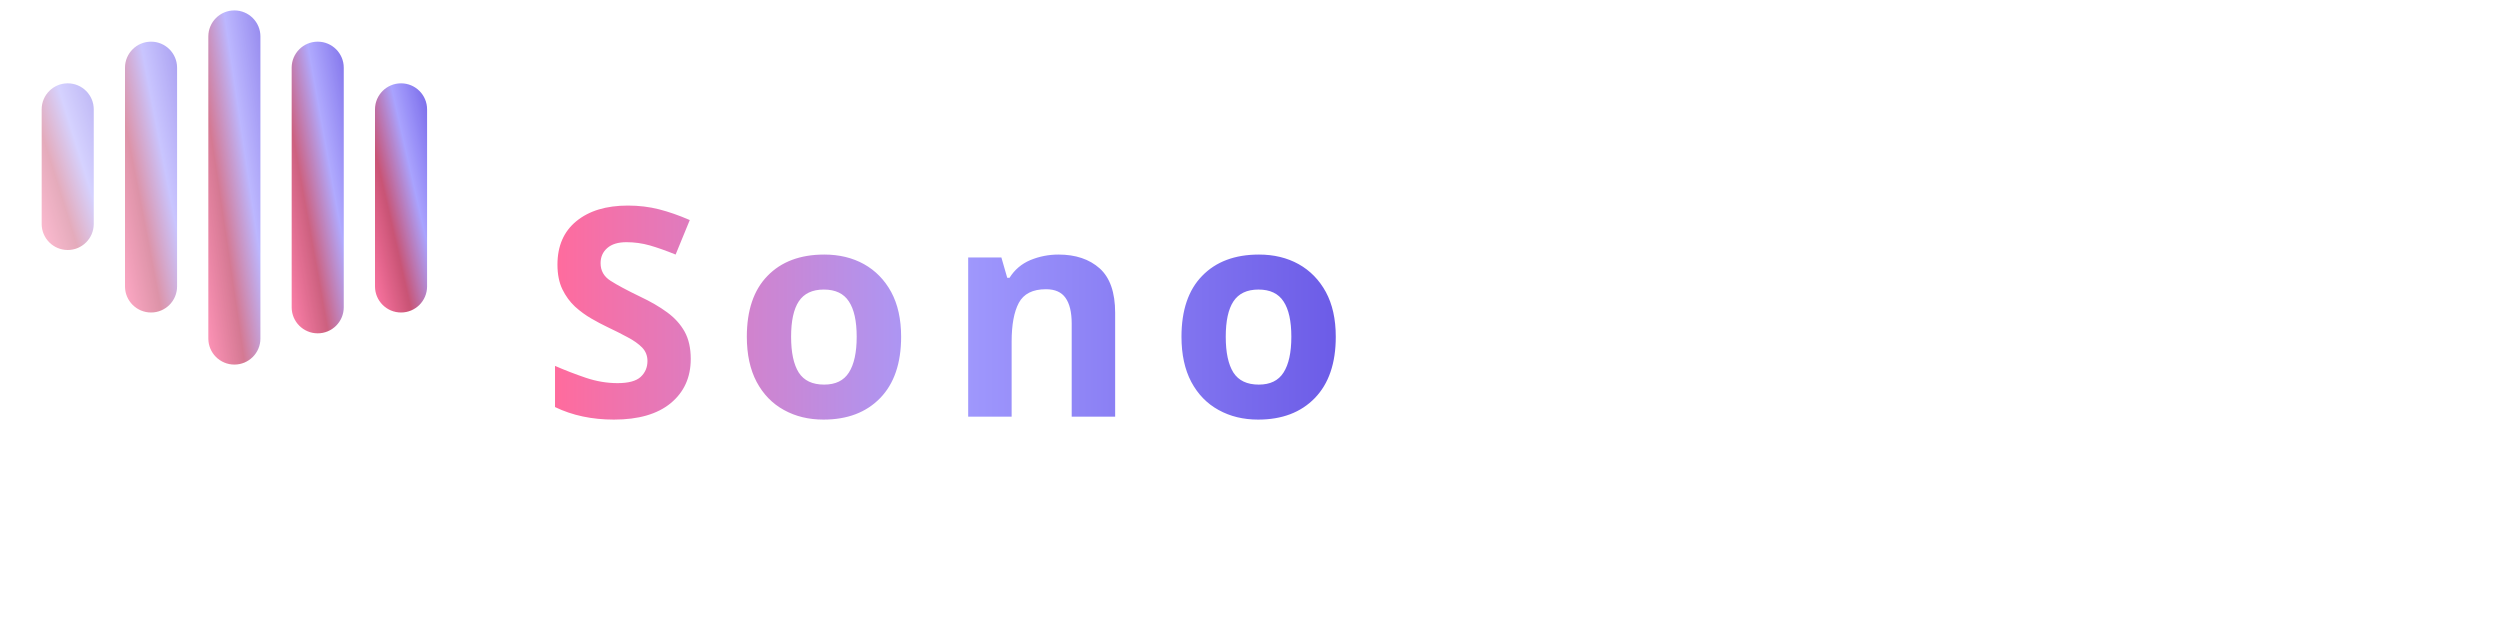
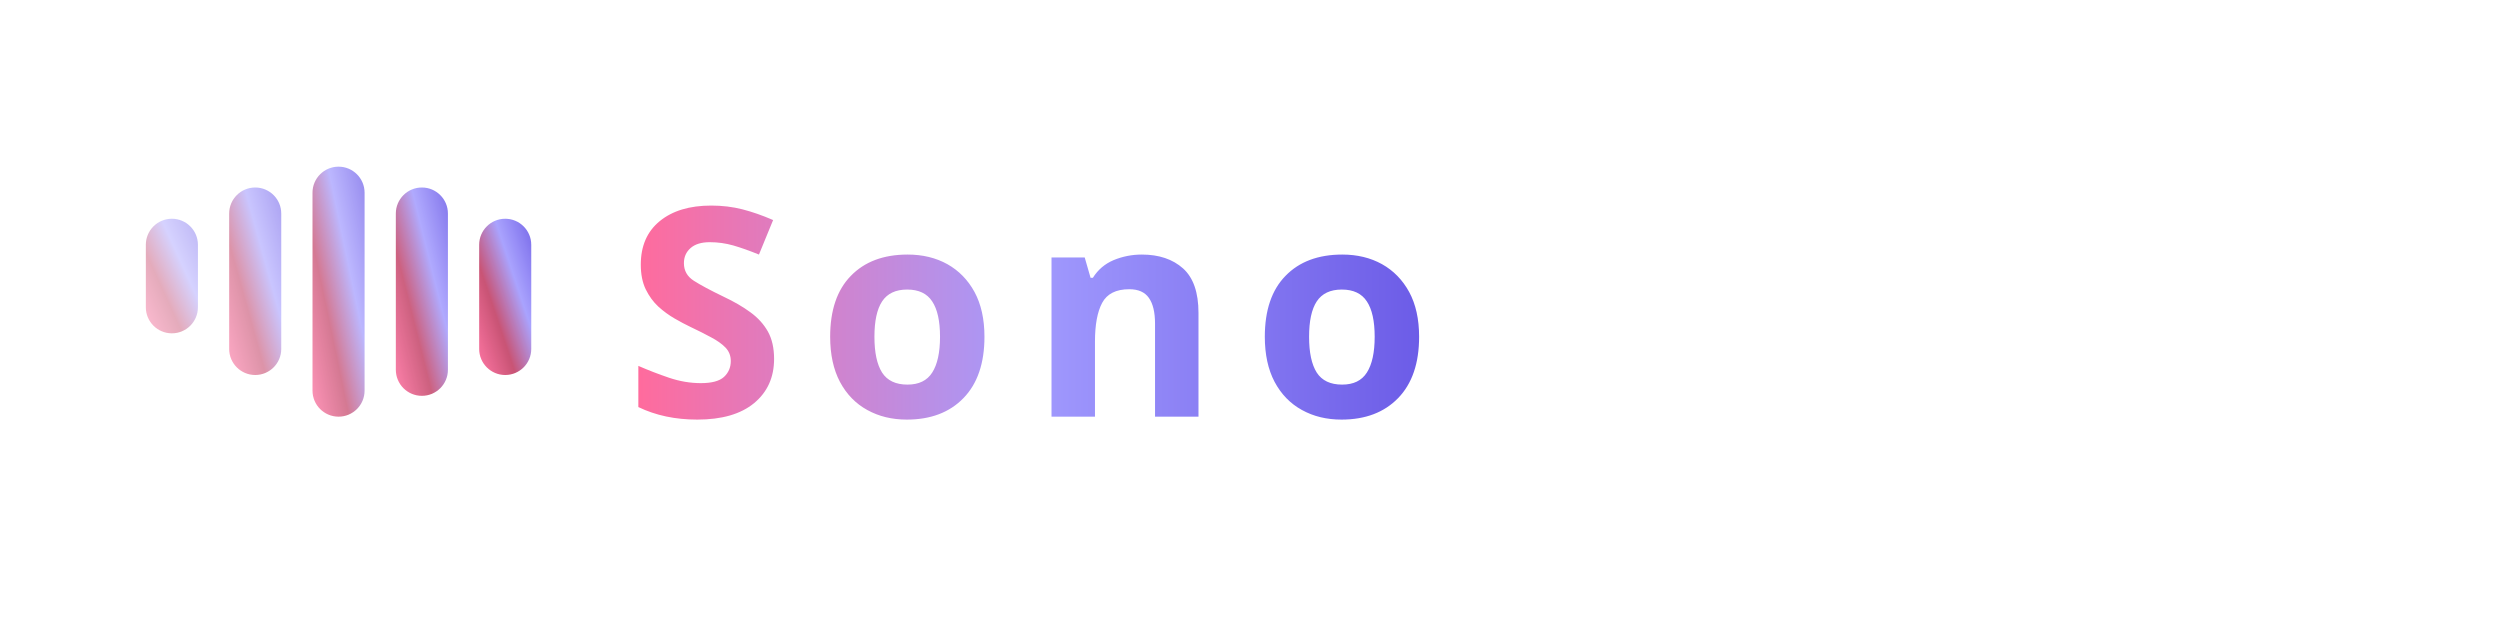
<svg xmlns="http://www.w3.org/2000/svg" viewBox="0 0 240 60">
  <defs>
    <linearGradient id="wl" x1="0" y1="1" x2="1" y2="0">
      <stop offset="0%" stop-color="#ff6b9d" />
      <stop offset="35%" stop-color="#c44569" />
      <stop offset="65%" stop-color="#a29bfe" />
      <stop offset="100%" stop-color="#6c5ce7" />
    </linearGradient>
    <linearGradient id="txt" x1="0" y1="0" x2="1" y2="0">
      <stop offset="0%" stop-color="#ff6b9d" />
      <stop offset="50%" stop-color="#a29bfe" />
      <stop offset="100%" stop-color="#6c5ce7" />
    </linearGradient>
  </defs>
-   <rect x="4" y="8" width="5" height="16" rx="2.5" fill="url(#wl)" opacity="0.45" />
-   <rect x="12" y="4" width="5" height="26" rx="2.5" fill="url(#wl)" opacity="0.58" />
-   <rect x="20" y="1" width="5" height="34" rx="2.5" fill="url(#wl)" opacity="0.72" />
-   <rect x="28" y="4" width="5" height="28" rx="2.5" fill="url(#wl)" opacity="0.85" />
-   <rect x="36" y="8" width="5" height="22" rx="2.5" fill="url(#wl)" opacity="0.92" />
-   <text x="52" y="40" font-family="'Segoe UI',-apple-system,sans-serif" font-size="28" font-weight="900" fill="url(#txt)" letter-spacing="3">Sono</text>
+   <rect x="14" y="21" width="5" height="11" rx="2.5" fill="url(#wl)" opacity="0.45" />
+   <rect x="22" y="18" width="5" height="18" rx="2.5" fill="url(#wl)" opacity="0.58" />
+   <rect x="30" y="16" width="5" height="24" rx="2.5" fill="url(#wl)" opacity="0.72" />
+   <rect x="38" y="18" width="5" height="20" rx="2.5" fill="url(#wl)" opacity="0.85" />
+   <rect x="46" y="21" width="5" height="15" rx="2.5" fill="url(#wl)" opacity="0.92" />
+   <text x="60" y="40" font-family="'Segoe UI',-apple-system,sans-serif" font-size="28" font-weight="900" fill="url(#txt)" letter-spacing="3">Sono</text>
</svg>
